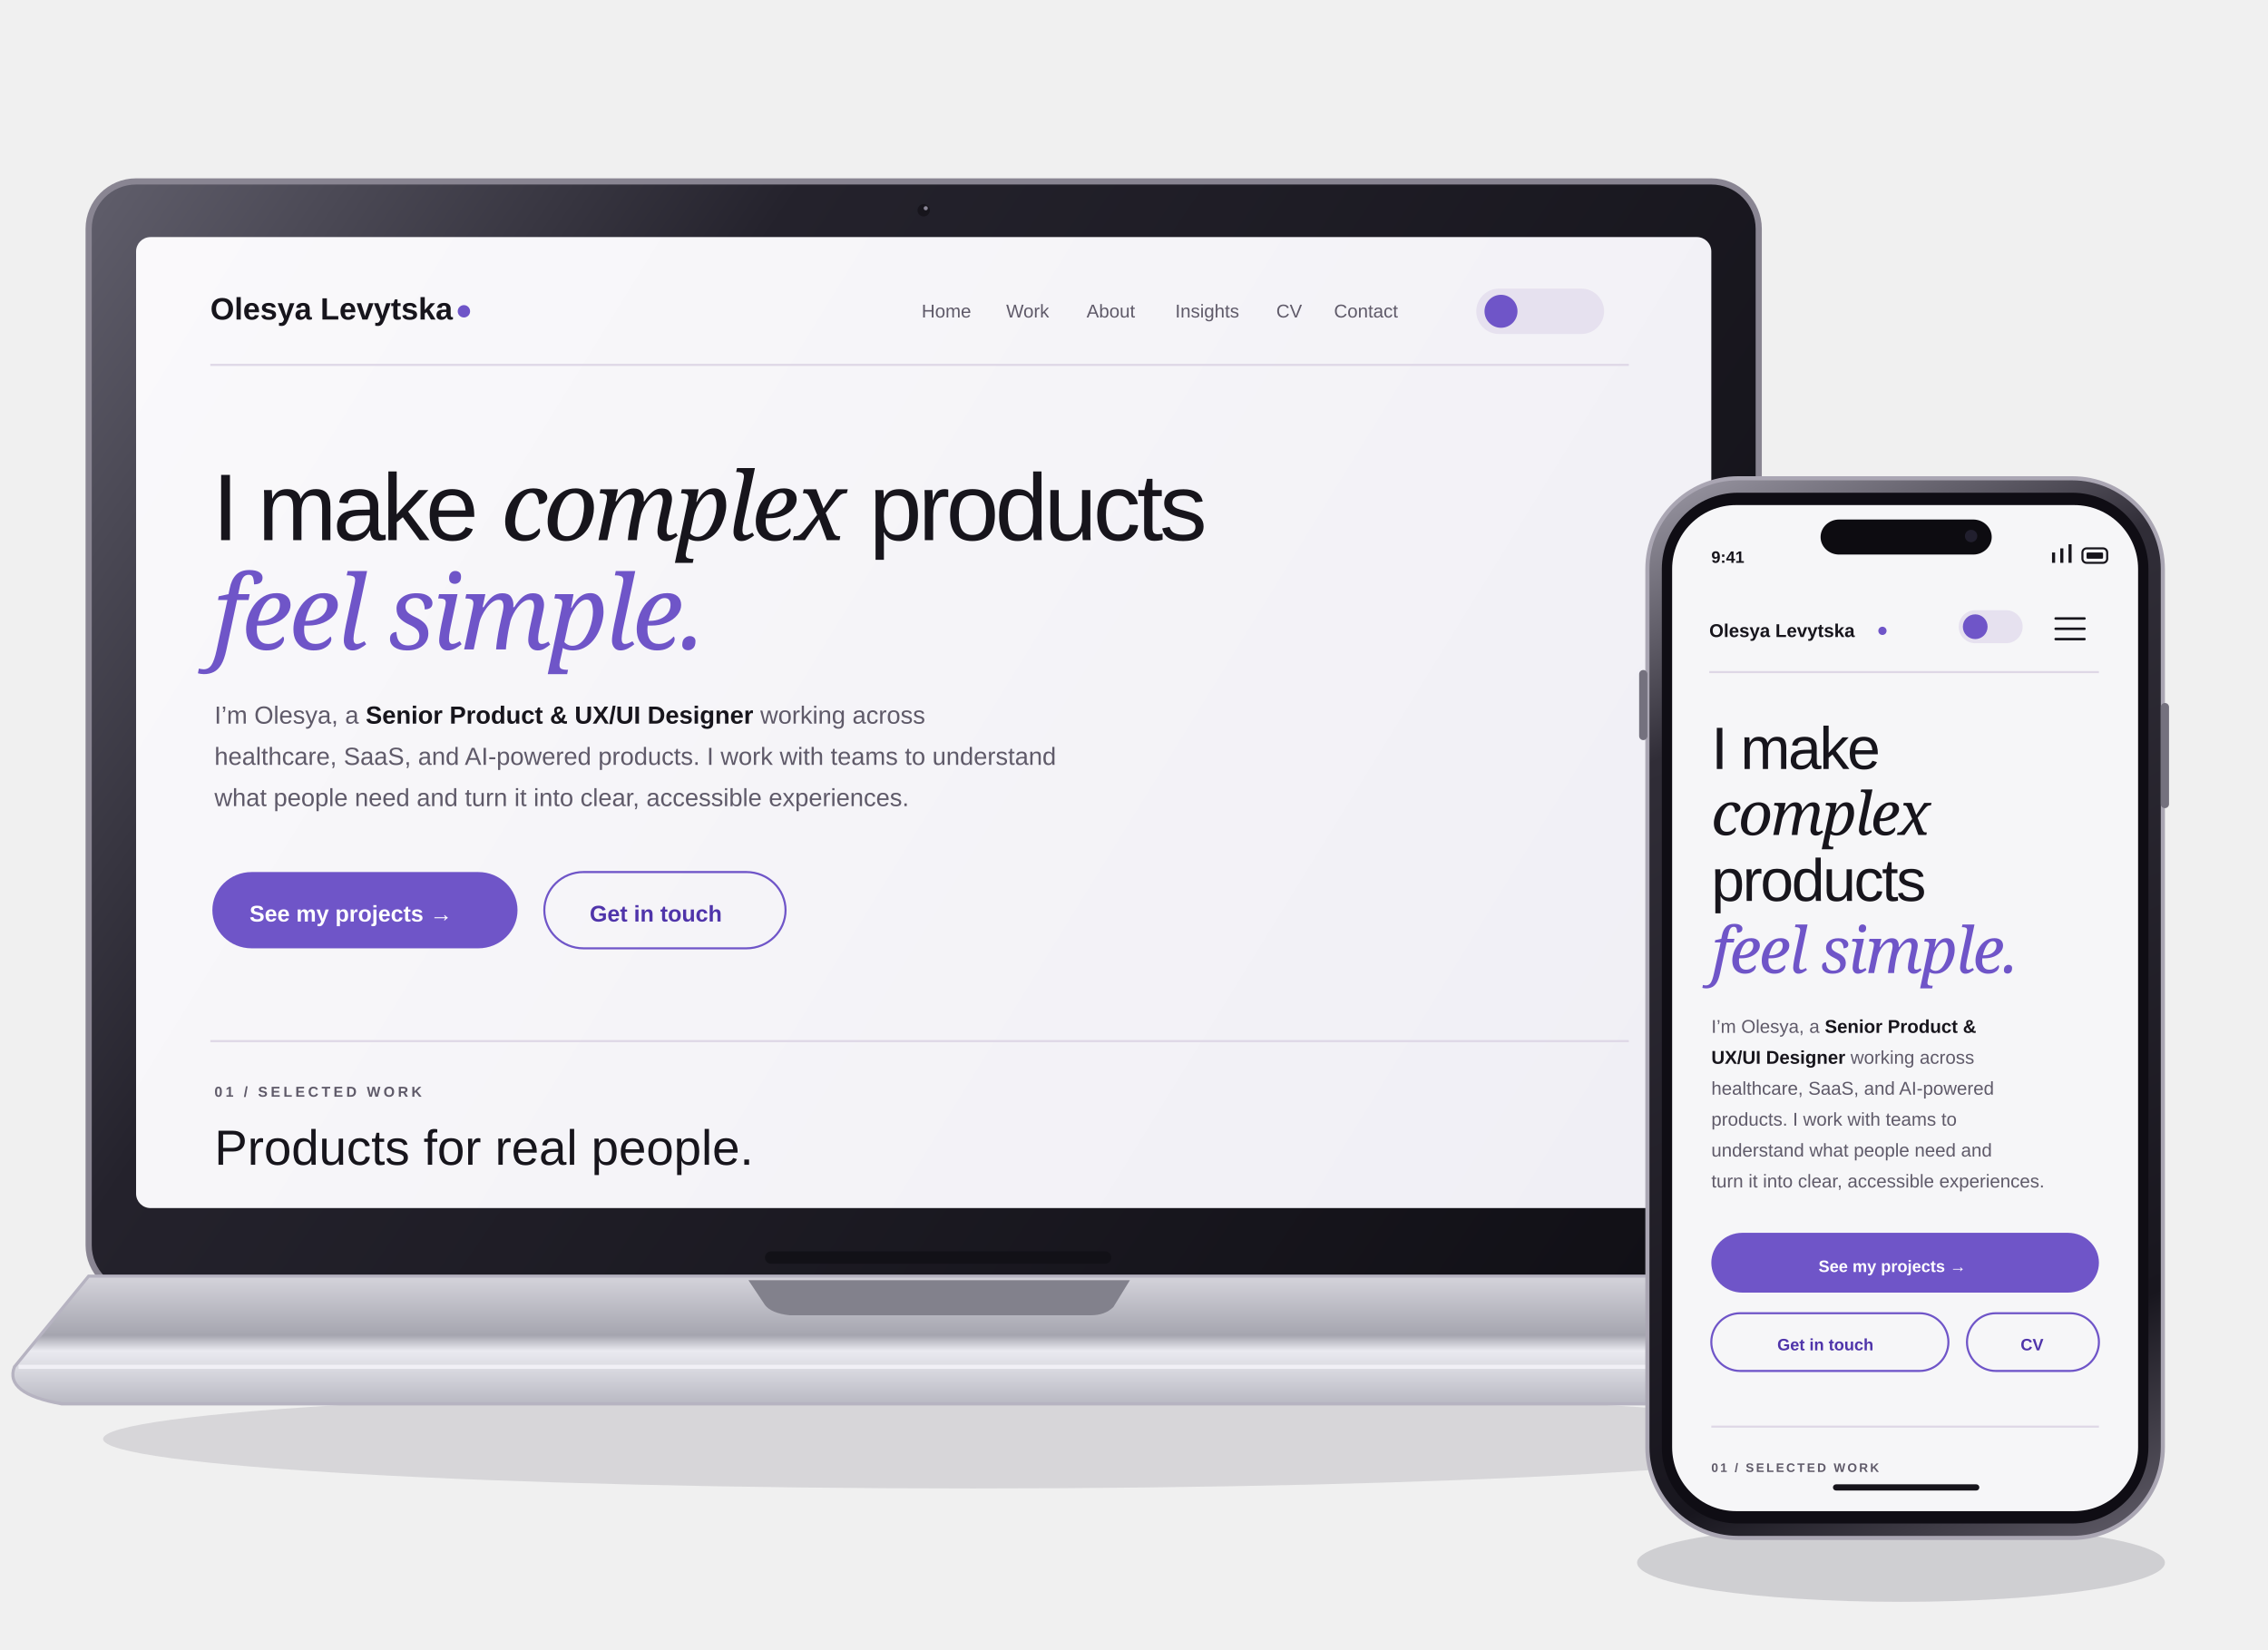
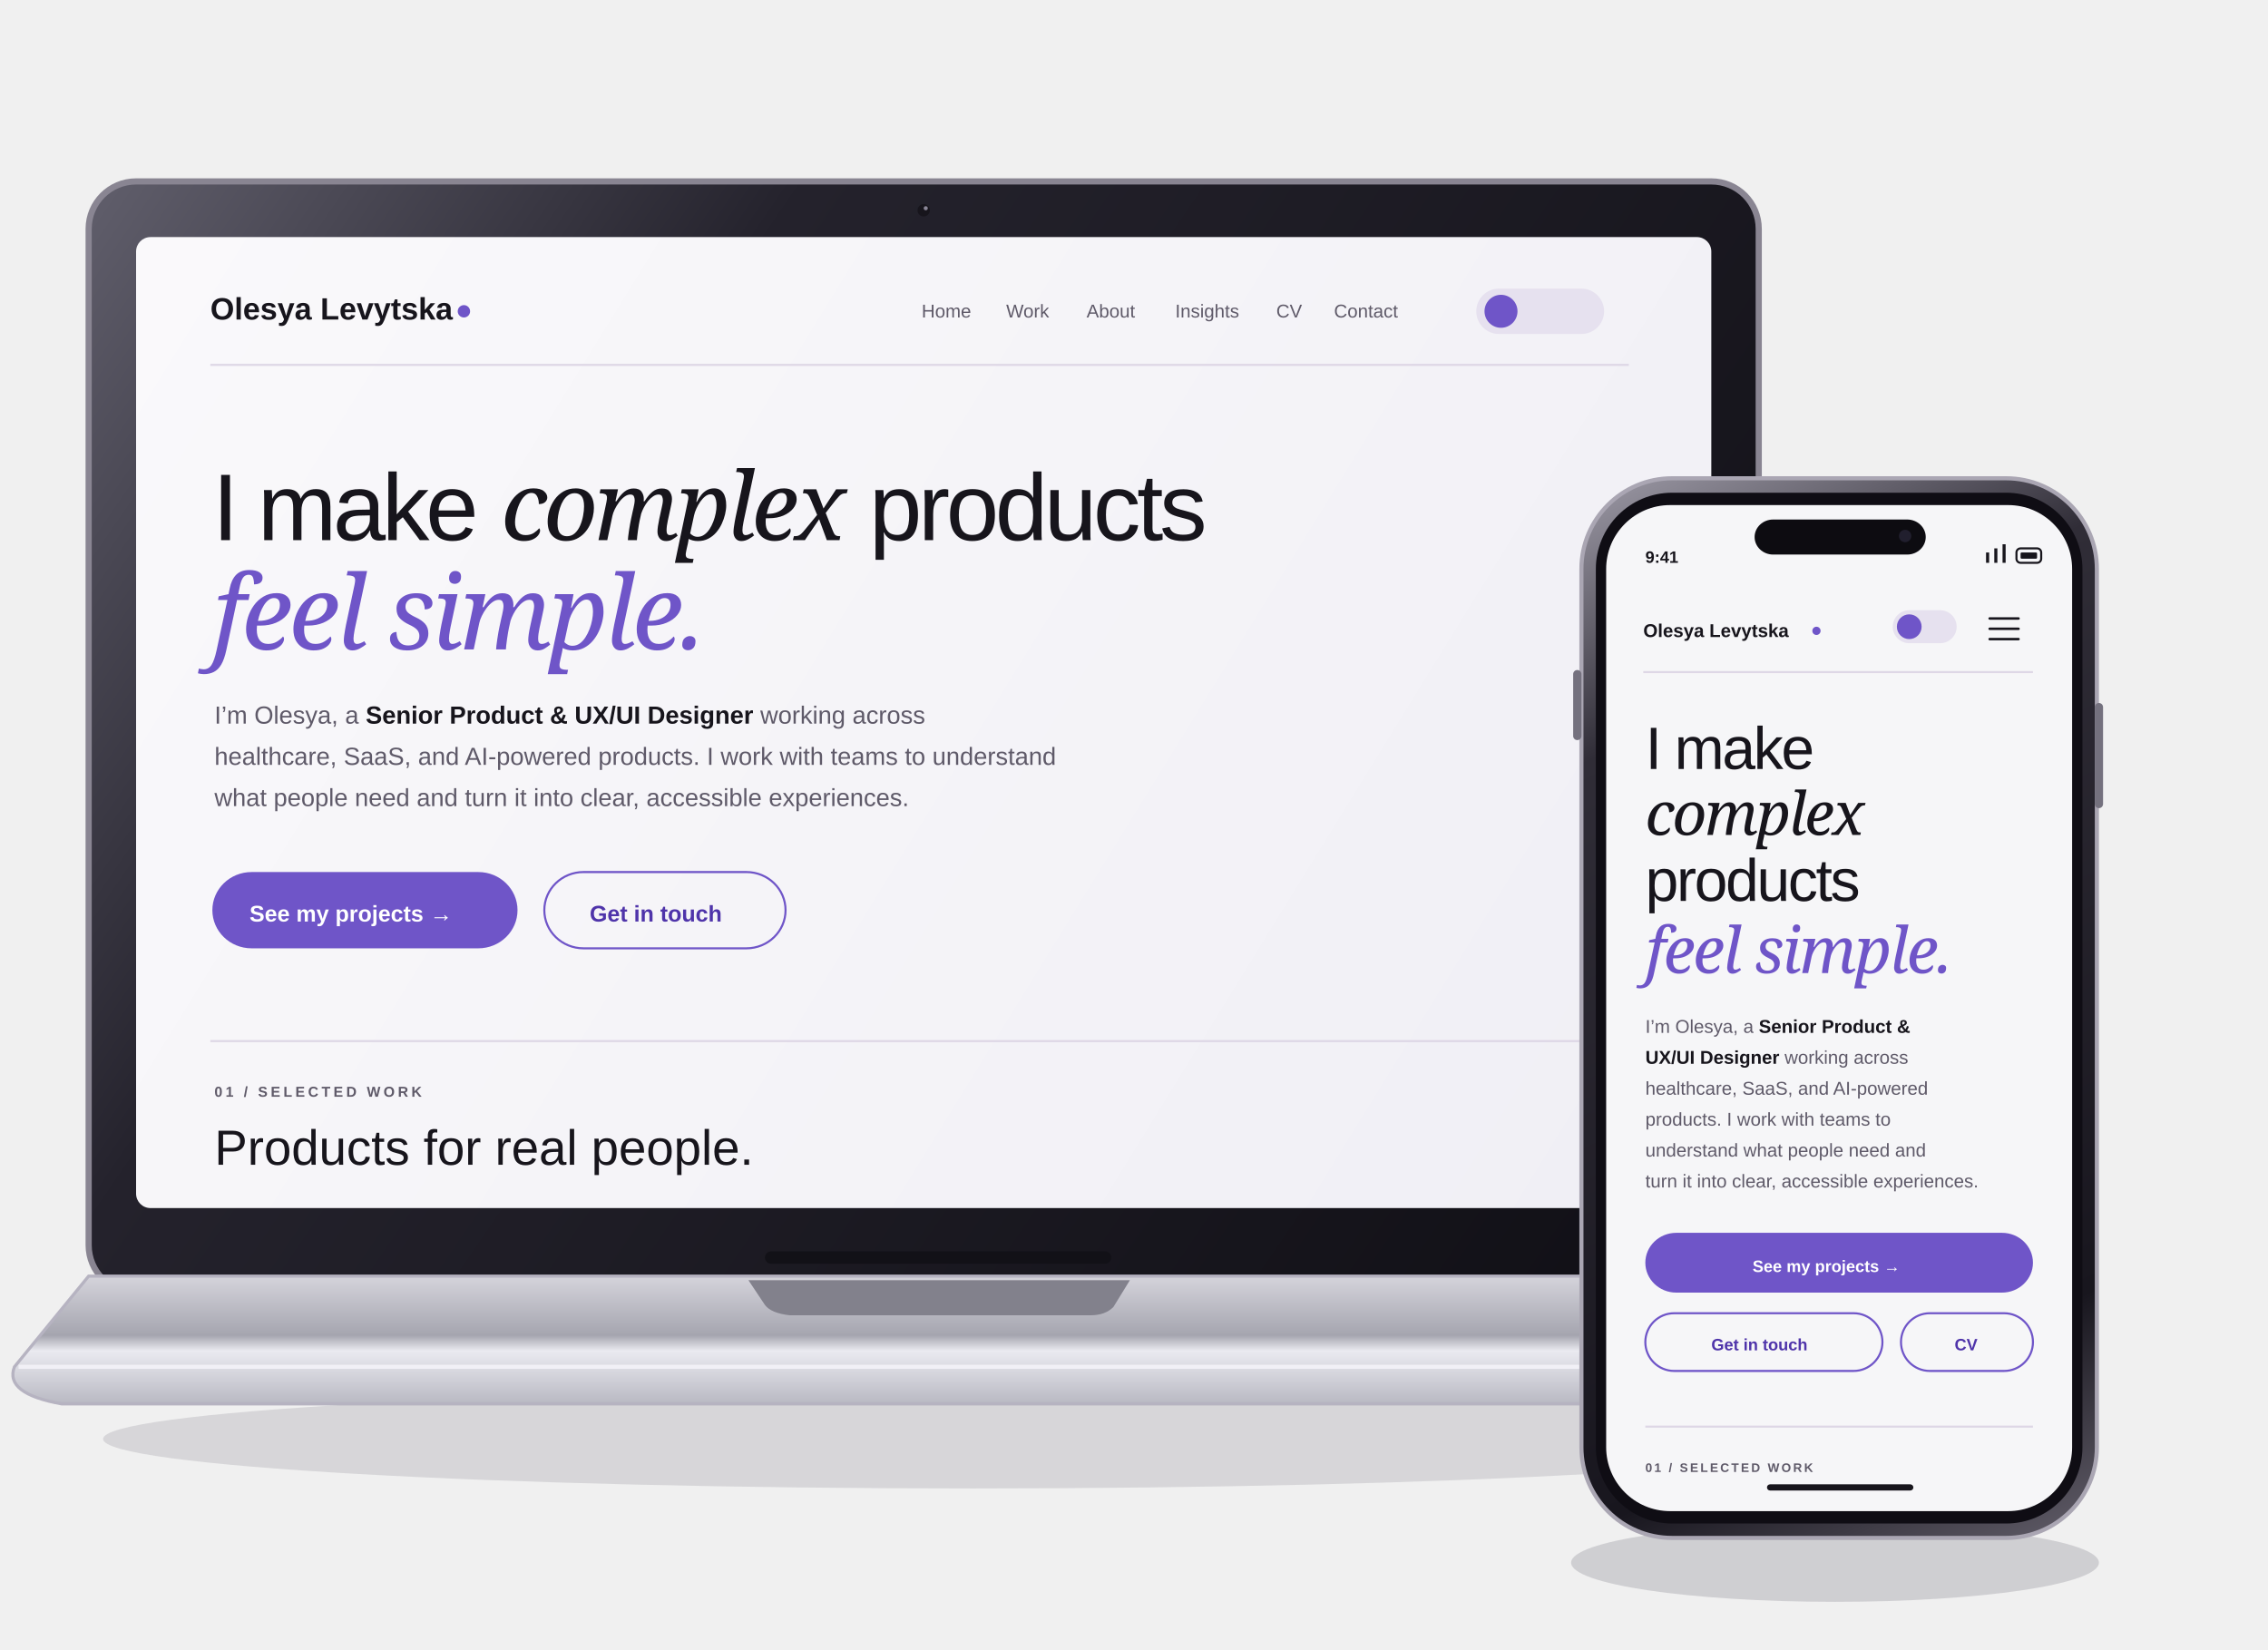
<svg xmlns="http://www.w3.org/2000/svg" width="1100" height="800" viewBox="0 0 1100 800" fill="none">
  <defs>
    <linearGradient id="metal" x1="460" y1="614" x2="460" y2="689" gradientUnits="userSpaceOnUse">
      <stop stop-color="#dddce3" />
      <stop offset=".45" stop-color="#a5a5af" />
      <stop offset=".55" stop-color="#eaeaf0" />
      <stop offset="1" stop-color="#a9a9b4" />
    </linearGradient>
    <linearGradient id="rim" x1="62" y1="82" x2="817" y2="600" gradientUnits="userSpaceOnUse">
      <stop stop-color="#5e5c69" />
      <stop offset=".3" stop-color="#24222c" />
      <stop offset="1" stop-color="#111016" />
    </linearGradient>
    <linearGradient id="screen" x1="69" y1="116" x2="797" y2="565" gradientUnits="userSpaceOnUse">
      <stop stop-color="#faf9fb" />
      <stop offset="1" stop-color="#f0eff5" />
    </linearGradient>
    <linearGradient id="phoneRim" x1="810" y1="241" x2="1052" y2="748" gradientUnits="userSpaceOnUse">
      <stop stop-color="#93909c" />
      <stop offset=".2" stop-color="#302d37" />
      <stop offset=".8" stop-color="#18161e" />
      <stop offset="1" stop-color="#65616d" />
    </linearGradient>
    <clipPath id="desktop">
      <rect x="66" y="115" width="764" height="471" rx="7" />
    </clipPath>
    <clipPath id="mobile">
      <rect x="811" y="245" width="226" height="488" rx="31" />
    </clipPath>
  </defs>
  <ellipse cx="472" cy="698" rx="422" ry="24" fill="#171329" opacity=".12" />
  <rect x="43" y="88" width="810" height="539" rx="23" fill="url(#rim)" stroke="#898592" stroke-width="3" />
  <circle cx="448" cy="102" r="3" fill="#17151c" />
  <circle cx="449" cy="101" r="1" fill="#8b8798" />
  <g clip-path="url(#desktop)">
    <rect x="66" y="115" width="764" height="471" fill="url(#screen)" />
    <g font-family="Arial, Helvetica, sans-serif">
      <text x="102" y="155" fill="#17151c" font-size="15" font-weight="700">Olesya Levytska</text>
      <circle cx="225" cy="151" r="3" fill="#6f55c8" />
      <g fill="#5f5a69" font-size="9">
        <text x="447" y="154">Home</text>
        <text x="488" y="154">Work</text>
        <text x="527" y="154">About</text>
        <text x="570" y="154">Insights</text>
        <text x="619" y="154">CV</text>
        <text x="647" y="154">Contact</text>
      </g>
      <rect x="716" y="140" width="62" height="22" rx="11" fill="#e6e1ef" />
      <circle cx="728" cy="151" r="8" fill="#6f55c8" />
      <path d="M102 177H790" stroke="#ded7e6" />
      <text x="103" y="262" font-size="46" fill="#17151c" letter-spacing="-1.8">I make <tspan font-family="Georgia,serif" font-style="italic">complex</tspan> products</text>
      <text x="103" y="315" font-family="Georgia,serif" font-style="italic" font-size="50" fill="#6f55c8" letter-spacing="-1.7">feel simple.</text>
      <g fill="#5f5a69" font-size="12">
        <text x="104" y="351">I’m Olesya, a <tspan fill="#17151c" font-weight="700">Senior Product &amp; UX/UI Designer</tspan> working across</text>
        <text x="104" y="371">healthcare, SaaS, and AI-powered products. I work with teams to understand</text>
        <text x="104" y="391">what people need and turn it into clear, accessible experiences.</text>
      </g>
      <rect x="103" y="423" width="148" height="37" rx="19" fill="#6f55c8" />
      <text x="121" y="447" fill="#fff" font-size="11" font-weight="700">See my projects  →</text>
      <rect x="264" y="423" width="117" height="37" rx="19" stroke="#6f55c8" />
      <text x="286" y="447" fill="#4f34aa" font-size="11" font-weight="600">Get in touch</text>
      <path d="M102 505H790" stroke="#ded7e6" />
      <text x="104" y="532" fill="#5f5a69" font-size="7" font-weight="700" letter-spacing="1.5">01 / SELECTED WORK</text>
      <text x="104" y="565" fill="#17151c" font-size="24">Products for real people.</text>
    </g>
  </g>
  <path d="M43 619H853L921 663Q923 676 893 681H30Q2 676 7 663Z" fill="url(#metal)" stroke="#b6b3c1" stroke-width="1.5" />
  <path d="M9 663H920" stroke="#f1f0f6" stroke-width="2" />
  <path d="M363 621H548L540 634Q536 638 529 638H383Q374 637 371 633Z" fill="#82818c" />
  <rect x="371" y="607" width="168" height="6" rx="3" fill="#121117" />
-   <ellipse cx="922" cy="758" rx="128" ry="19" fill="#171329" opacity=".15" />
-   <rect x="799" y="232" width="250" height="514" rx="44" fill="url(#phoneRim)" stroke="#aaa6b3" stroke-width="2" />
-   <rect x="806" y="239" width="236" height="500" rx="37" fill="#0f0d14" />
-   <rect x="1048" y="341" width="4" height="51" rx="2" fill="#74717e" />
-   <rect x="795" y="325" width="4" height="34" rx="2" fill="#74717e" />
-   <g clip-path="url(#mobile)">
-     <rect x="811" y="245" width="226" height="488" fill="#f6f6f8" />
-     <g font-family="Arial,Helvetica,sans-serif">
-       <text x="830" y="273" fill="#17151c" font-size="8" font-weight="700">9:41</text>
-       <path d="M996 268v5m4-7v7m4-9v9" stroke="#17151c" stroke-width="1.5" />
-       <rect x="1010" y="266" width="12" height="7" rx="2" stroke="#17151c" />
-       <rect x="1012" y="268" width="8" height="3" rx=".5" fill="#17151c" />
-       <text x="829" y="309" fill="#17151c" font-size="9" font-weight="700">Olesya Levytska</text>
-       <circle cx="913" cy="306" r="2" fill="#6f55c8" />
-       <rect x="950" y="296" width="31" height="16" rx="8" fill="#e6e1ef" />
-       <circle cx="958" cy="304" r="6" fill="#6f55c8" />
-       <path d="M997 300h14m-14 5h14m-14 5h14" stroke="#17151c" stroke-width="1.2" stroke-linecap="round" />
-       <path d="M829 326h189" stroke="#ded7e6" />
-       <g font-size="29" fill="#17151c" letter-spacing="-1">
-         <text x="830" y="373">I make</text>
-         <text x="830" y="405" font-family="Georgia,serif" font-style="italic">complex</text>
-         <text x="830" y="437">products</text>
+   <g transform="translate(-32 0)">
+     <ellipse cx="922" cy="758" rx="128" ry="19" fill="#171329" opacity=".15" />
+     <rect x="799" y="232" width="250" height="514" rx="44" fill="url(#phoneRim)" stroke="#aaa6b3" stroke-width="2" />
+     <rect x="806" y="239" width="236" height="500" rx="37" fill="#0f0d14" />
+     <rect x="1048" y="341" width="4" height="51" rx="2" fill="#74717e" />
+     <rect x="795" y="325" width="4" height="34" rx="2" fill="#74717e" />
+     <g clip-path="url(#mobile)">
+       <rect x="811" y="245" width="226" height="488" fill="#f6f6f8" />
+       <g font-family="Arial,Helvetica,sans-serif">
+         <text x="830" y="273" fill="#17151c" font-size="8" font-weight="700">9:41</text>
+         <path d="M996 268v5m4-7v7m4-9v9" stroke="#17151c" stroke-width="1.5" />
+         <rect x="1010" y="266" width="12" height="7" rx="2" stroke="#17151c" />
+         <rect x="1012" y="268" width="8" height="3" rx=".5" fill="#17151c" />
+         <text x="829" y="309" fill="#17151c" font-size="9" font-weight="700">Olesya Levytska</text>
+         <circle cx="913" cy="306" r="2" fill="#6f55c8" />
+         <rect x="950" y="296" width="31" height="16" rx="8" fill="#e6e1ef" />
+         <circle cx="958" cy="304" r="6" fill="#6f55c8" />
+         <path d="M997 300h14m-14 5h14m-14 5h14" stroke="#17151c" stroke-width="1.2" stroke-linecap="round" />
+         <path d="M829 326h189" stroke="#ded7e6" />
+         <g font-size="29" fill="#17151c" letter-spacing="-1">
+           <text x="830" y="373">I make</text>
+           <text x="830" y="405" font-family="Georgia,serif" font-style="italic">complex</text>
+           <text x="830" y="437">products</text>
+         </g>
+         <text x="830" y="472" font-family="Georgia,serif" font-style="italic" font-size="31" fill="#6f55c8" letter-spacing="-1">feel simple.</text>
+         <g fill="#5f5a69" font-size="9">
+           <text x="830" y="501">I’m Olesya, a <tspan font-weight="700" fill="#17151c">Senior Product &amp;</tspan>
+           </text>
+           <text x="830" y="516">
+             <tspan font-weight="700" fill="#17151c">UX/UI Designer</tspan> working across</text>
+           <text x="830" y="531">healthcare, SaaS, and AI-powered</text>
+           <text x="830" y="546">products. I work with teams to</text>
+           <text x="830" y="561">understand what people need and</text>
+           <text x="830" y="576">turn it into clear, accessible experiences.</text>
+         </g>
+         <rect x="830" y="598" width="188" height="29" rx="15" fill="#6f55c8" />
+         <text x="882" y="617" fill="#fff" font-size="8" font-weight="700">See my projects →</text>
+         <rect x="830" y="637" width="115" height="28" rx="14" stroke="#6f55c8" />
+         <text x="862" y="655" fill="#4f34aa" font-size="8" font-weight="600">Get in touch</text>
+         <rect x="954" y="637" width="64" height="28" rx="14" stroke="#6f55c8" />
+         <text x="980" y="655" fill="#4f34aa" font-size="8" font-weight="600">CV</text>
+         <path d="M830 692h188" stroke="#ded7e6" />
+         <text x="830" y="714" fill="#5f5a69" font-size="6" font-weight="700" letter-spacing="1">01 / SELECTED WORK</text>
      </g>
-       <text x="830" y="472" font-family="Georgia,serif" font-style="italic" font-size="31" fill="#6f55c8" letter-spacing="-1">feel simple.</text>
-       <g fill="#5f5a69" font-size="9">
-         <text x="830" y="501">I’m Olesya, a <tspan font-weight="700" fill="#17151c">Senior Product &amp;</tspan>
-         </text>
-         <text x="830" y="516">
-           <tspan font-weight="700" fill="#17151c">UX/UI Designer</tspan> working across</text>
-         <text x="830" y="531">healthcare, SaaS, and AI-powered</text>
-         <text x="830" y="546">products. I work with teams to</text>
-         <text x="830" y="561">understand what people need and</text>
-         <text x="830" y="576">turn it into clear, accessible experiences.</text>
-       </g>
-       <rect x="830" y="598" width="188" height="29" rx="15" fill="#6f55c8" />
-       <text x="882" y="617" fill="#fff" font-size="8" font-weight="700">See my projects →</text>
-       <rect x="830" y="637" width="115" height="28" rx="14" stroke="#6f55c8" />
-       <text x="862" y="655" fill="#4f34aa" font-size="8" font-weight="600">Get in touch</text>
-       <rect x="954" y="637" width="64" height="28" rx="14" stroke="#6f55c8" />
-       <text x="980" y="655" fill="#4f34aa" font-size="8" font-weight="600">CV</text>
-       <path d="M830 692h188" stroke="#ded7e6" />
-       <text x="830" y="714" fill="#5f5a69" font-size="6" font-weight="700" letter-spacing="1">01 / SELECTED WORK</text>
    </g>
+     <rect x="883" y="252" width="83" height="17" rx="9" fill="#0d0c11" />
+     <circle cx="956" cy="260" r="3" fill="#211f2e" />
+     <rect x="889" y="720" width="71" height="3" rx="1.5" fill="#17151c" />
  </g>
-   <rect x="883" y="252" width="83" height="17" rx="9" fill="#0d0c11" />
-   <circle cx="956" cy="260" r="3" fill="#211f2e" />
-   <rect x="889" y="720" width="71" height="3" rx="1.5" fill="#17151c" />
</svg>
